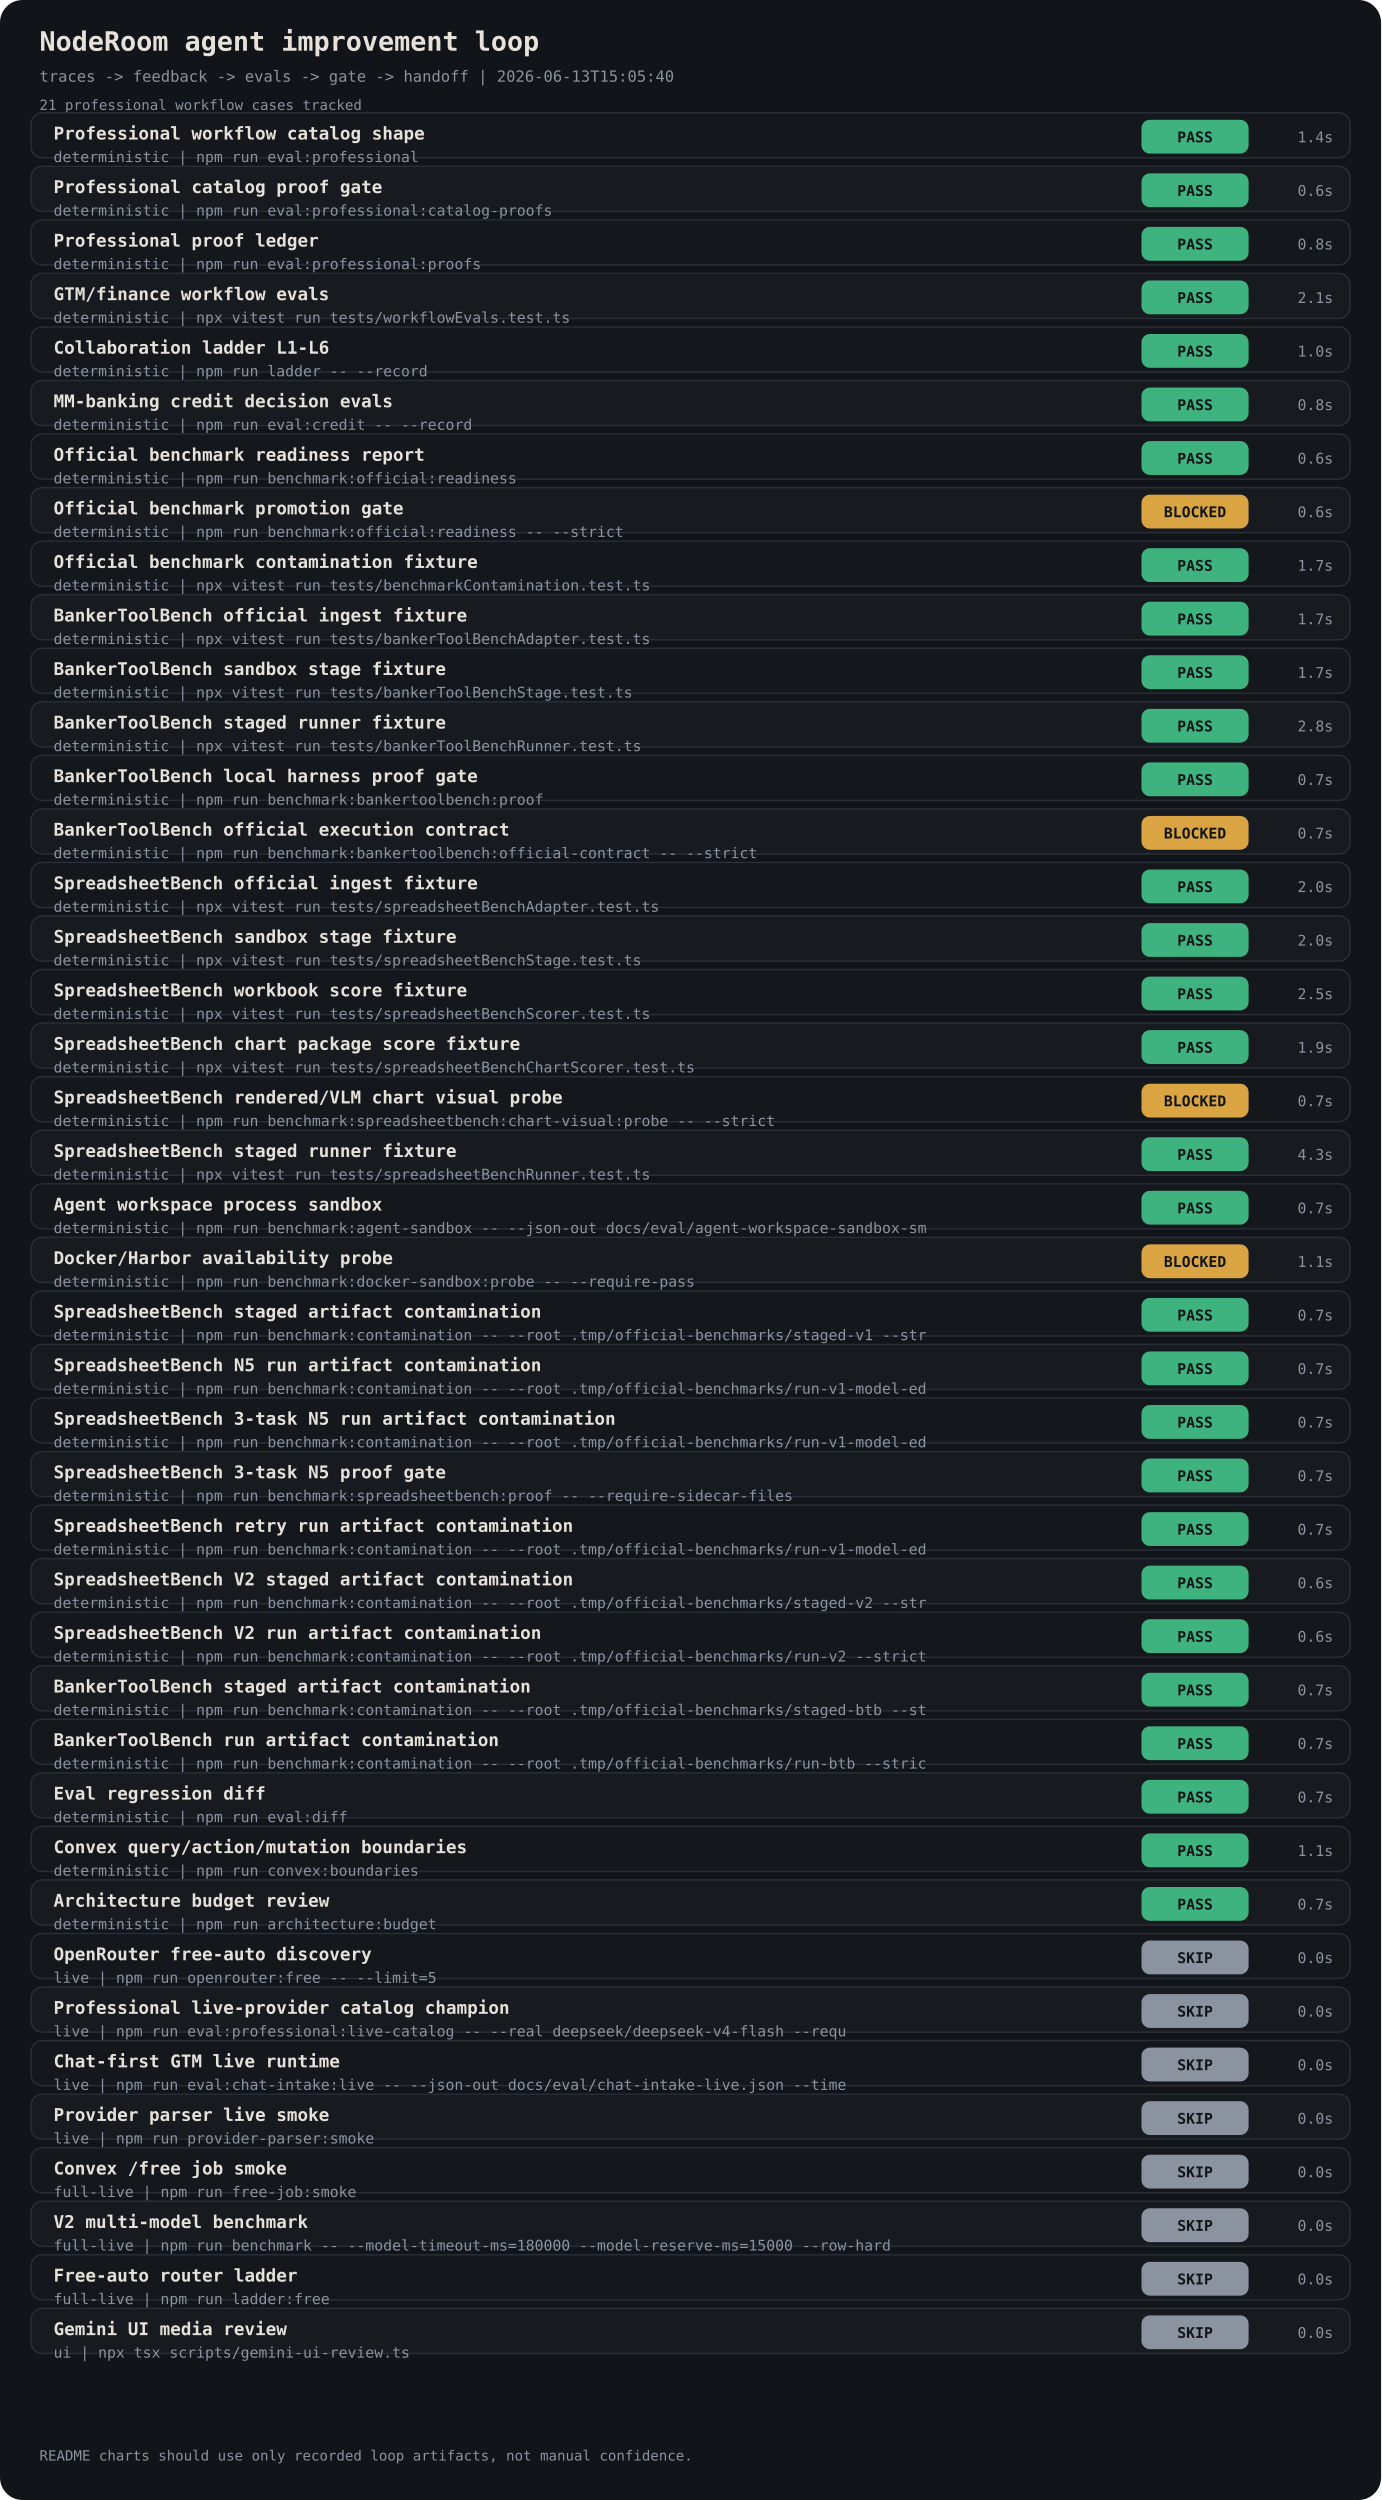
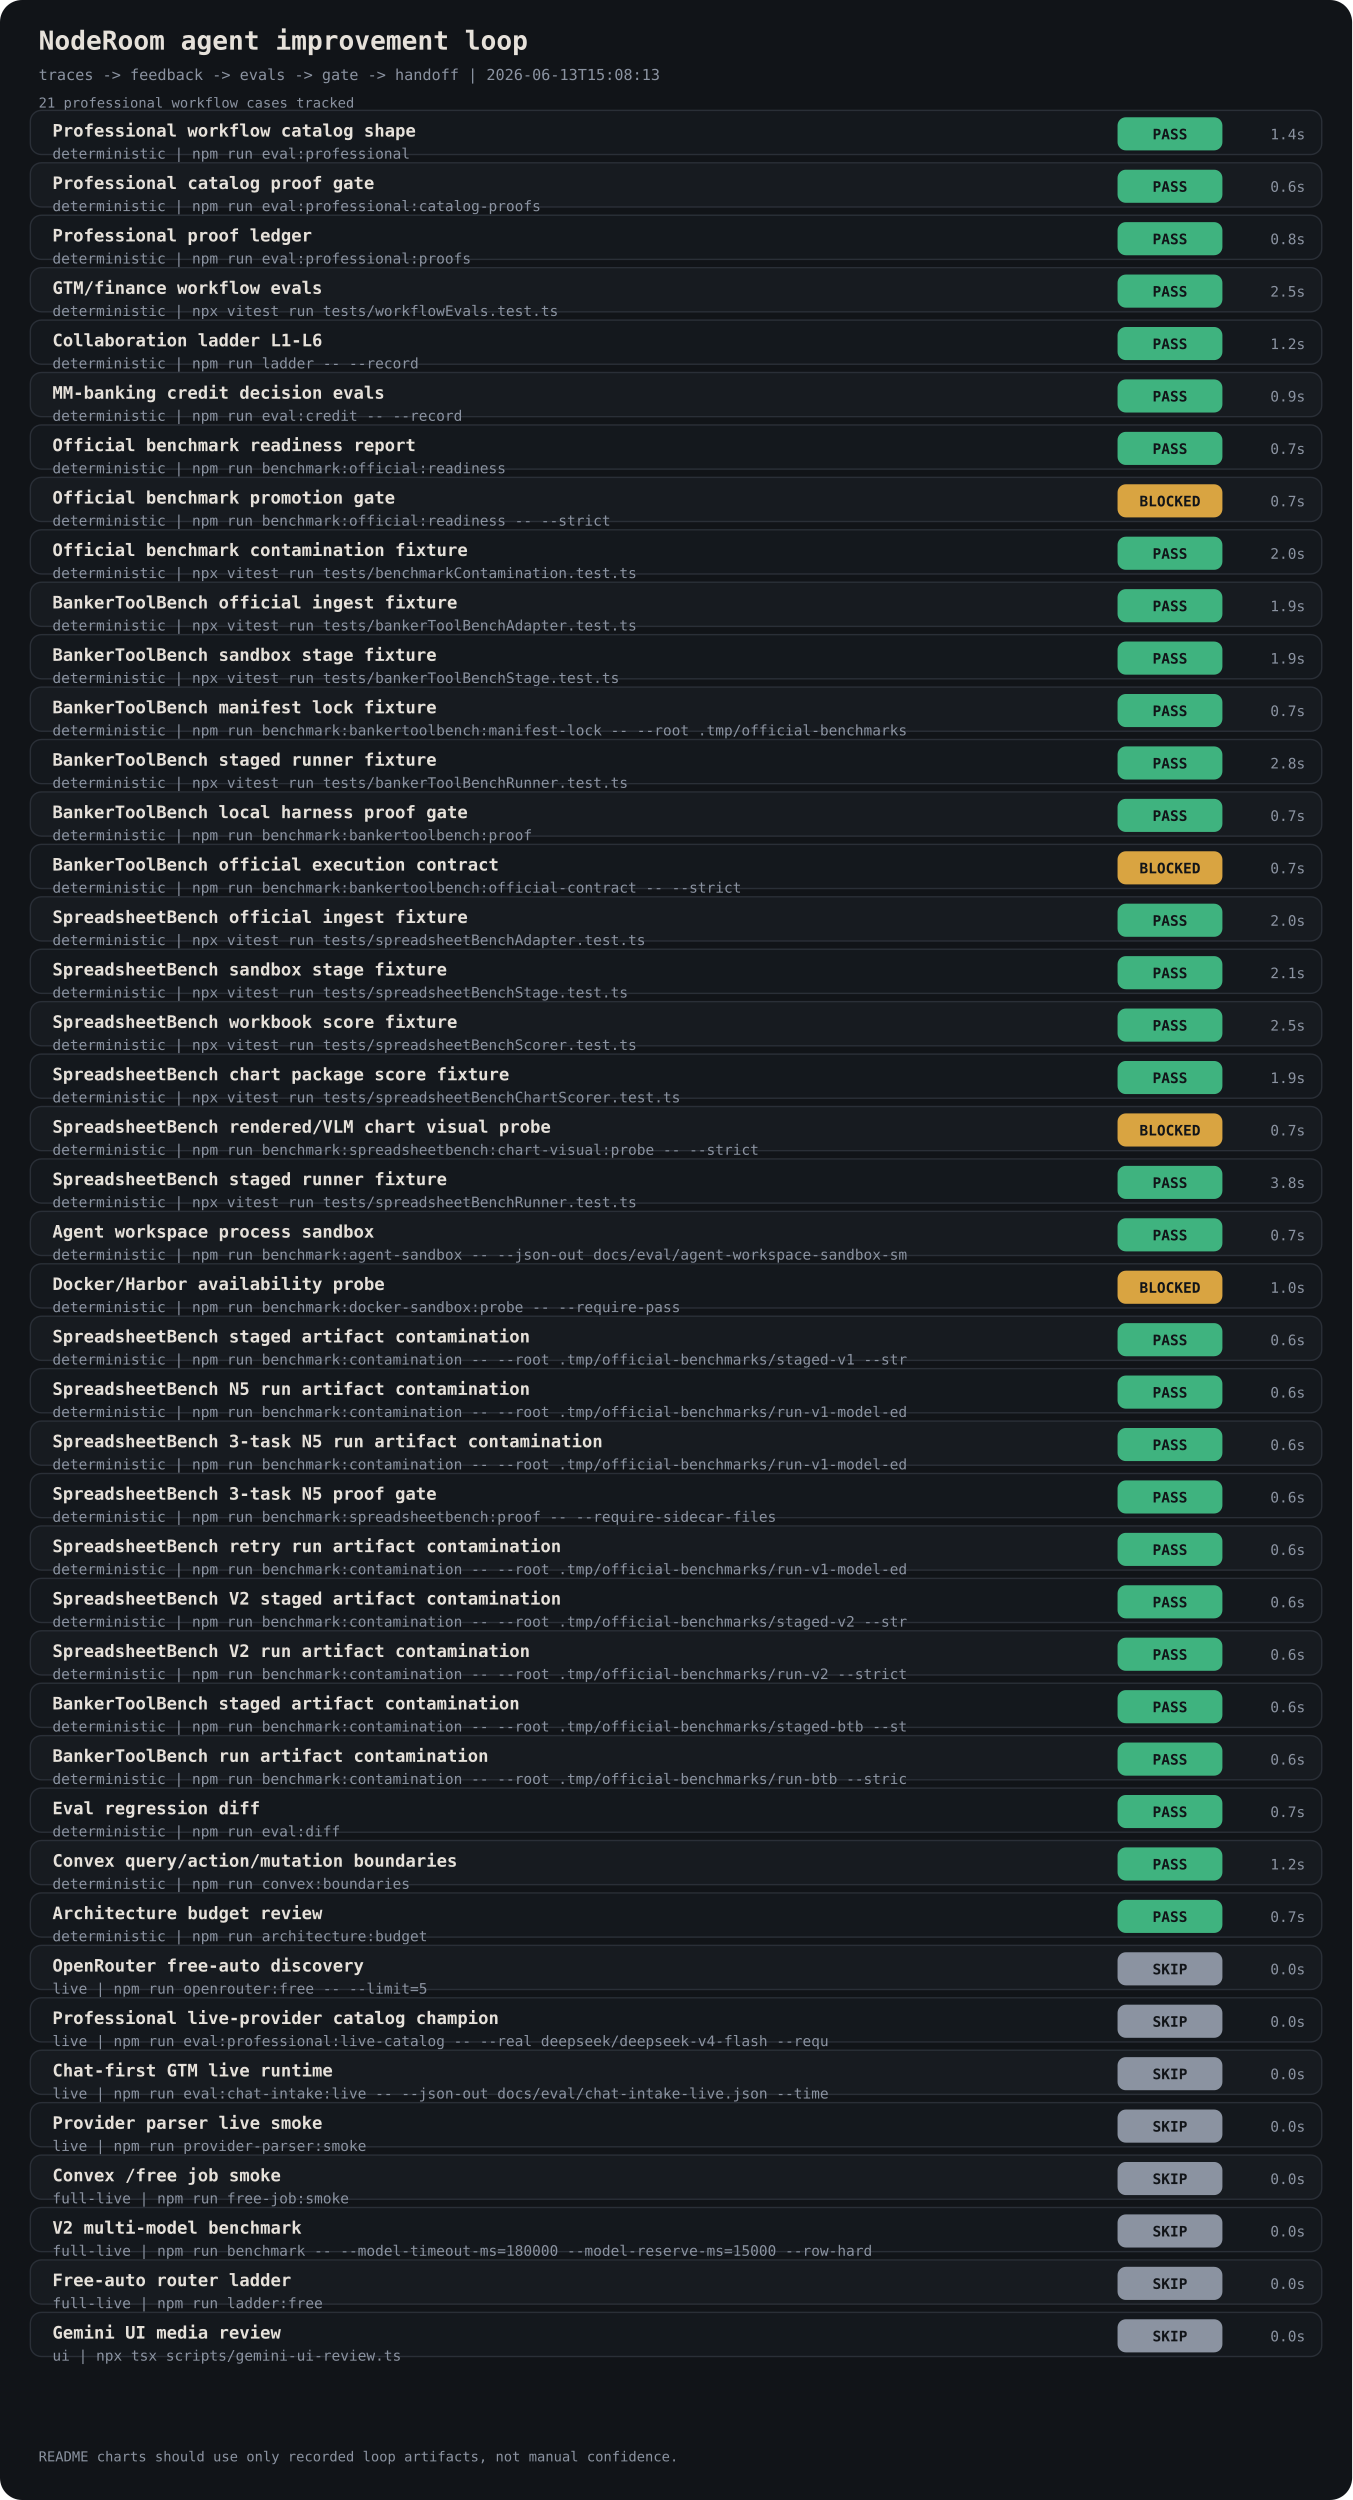
- <svg xmlns="http://www.w3.org/2000/svg" width="980" height="1774" viewBox="0 0 980 1774" font-family="ui-monospace, 'JetBrains Mono', monospace">
-   <rect width="980" height="1774" rx="16" fill="#111418" />
+ <svg xmlns="http://www.w3.org/2000/svg" width="980" height="1812" viewBox="0 0 980 1812" font-family="ui-monospace, 'JetBrains Mono', monospace">
+   <rect width="980" height="1812" rx="16" fill="#111418" />
  <text x="28" y="36" fill="#E6E1DA" font-size="19" font-weight="700">NodeRoom agent improvement loop</text>
-   <text x="28" y="58" fill="#8B93A1" font-size="11">traces -&gt; feedback -&gt; evals -&gt; gate -&gt; handoff | 2026-06-13T15:05:40</text>
+   <text x="28" y="58" fill="#8B93A1" font-size="11">traces -&gt; feedback -&gt; evals -&gt; gate -&gt; handoff | 2026-06-13T15:08:13</text>
  <text x="28" y="78" fill="#8B93A1" font-size="10">21 professional workflow cases tracked</text>
  <rect x="22" y="80" width="936" height="32" rx="8" fill="#14181D" stroke="#2A2F37" />
  <text x="38" y="99" fill="#E6E1DA" font-size="12.5" font-weight="700">Professional workflow catalog shape</text>
  <text x="38" y="115" fill="#8B93A1" font-size="10.5">deterministic | npm run eval:professional</text>
  <rect x="810" y="85" width="76" height="24" rx="6" fill="#3FB37F" />
  <text x="848" y="101" fill="#111418" font-size="10.5" text-anchor="middle" font-weight="800">PASS</text>
  <text x="946" y="101" fill="#8B93A1" font-size="10.5" text-anchor="end">1.4s</text>
  <rect x="22" y="118" width="936" height="32" rx="8" fill="#171B20" stroke="#2A2F37" />
  <text x="38" y="137" fill="#E6E1DA" font-size="12.5" font-weight="700">Professional catalog proof gate</text>
  <text x="38" y="153" fill="#8B93A1" font-size="10.5">deterministic | npm run eval:professional:catalog-proofs</text>
  <rect x="810" y="123" width="76" height="24" rx="6" fill="#3FB37F" />
  <text x="848" y="139" fill="#111418" font-size="10.5" text-anchor="middle" font-weight="800">PASS</text>
  <text x="946" y="139" fill="#8B93A1" font-size="10.5" text-anchor="end">0.6s</text>
  <rect x="22" y="156" width="936" height="32" rx="8" fill="#14181D" stroke="#2A2F37" />
  <text x="38" y="175" fill="#E6E1DA" font-size="12.5" font-weight="700">Professional proof ledger</text>
  <text x="38" y="191" fill="#8B93A1" font-size="10.5">deterministic | npm run eval:professional:proofs</text>
  <rect x="810" y="161" width="76" height="24" rx="6" fill="#3FB37F" />
  <text x="848" y="177" fill="#111418" font-size="10.5" text-anchor="middle" font-weight="800">PASS</text>
  <text x="946" y="177" fill="#8B93A1" font-size="10.5" text-anchor="end">0.8s</text>
  <rect x="22" y="194" width="936" height="32" rx="8" fill="#171B20" stroke="#2A2F37" />
  <text x="38" y="213" fill="#E6E1DA" font-size="12.5" font-weight="700">GTM/finance workflow evals</text>
  <text x="38" y="229" fill="#8B93A1" font-size="10.5">deterministic | npx vitest run tests/workflowEvals.test.ts</text>
  <rect x="810" y="199" width="76" height="24" rx="6" fill="#3FB37F" />
  <text x="848" y="215" fill="#111418" font-size="10.5" text-anchor="middle" font-weight="800">PASS</text>
-   <text x="946" y="215" fill="#8B93A1" font-size="10.5" text-anchor="end">2.1s</text>
+   <text x="946" y="215" fill="#8B93A1" font-size="10.5" text-anchor="end">2.5s</text>
  <rect x="22" y="232" width="936" height="32" rx="8" fill="#14181D" stroke="#2A2F37" />
  <text x="38" y="251" fill="#E6E1DA" font-size="12.5" font-weight="700">Collaboration ladder L1-L6</text>
  <text x="38" y="267" fill="#8B93A1" font-size="10.5">deterministic | npm run ladder -- --record</text>
  <rect x="810" y="237" width="76" height="24" rx="6" fill="#3FB37F" />
  <text x="848" y="253" fill="#111418" font-size="10.5" text-anchor="middle" font-weight="800">PASS</text>
-   <text x="946" y="253" fill="#8B93A1" font-size="10.5" text-anchor="end">1.0s</text>
+   <text x="946" y="253" fill="#8B93A1" font-size="10.5" text-anchor="end">1.2s</text>
  <rect x="22" y="270" width="936" height="32" rx="8" fill="#171B20" stroke="#2A2F37" />
  <text x="38" y="289" fill="#E6E1DA" font-size="12.5" font-weight="700">MM-banking credit decision evals</text>
  <text x="38" y="305" fill="#8B93A1" font-size="10.5">deterministic | npm run eval:credit -- --record</text>
  <rect x="810" y="275" width="76" height="24" rx="6" fill="#3FB37F" />
  <text x="848" y="291" fill="#111418" font-size="10.5" text-anchor="middle" font-weight="800">PASS</text>
-   <text x="946" y="291" fill="#8B93A1" font-size="10.5" text-anchor="end">0.8s</text>
+   <text x="946" y="291" fill="#8B93A1" font-size="10.5" text-anchor="end">0.9s</text>
  <rect x="22" y="308" width="936" height="32" rx="8" fill="#14181D" stroke="#2A2F37" />
  <text x="38" y="327" fill="#E6E1DA" font-size="12.5" font-weight="700">Official benchmark readiness report</text>
  <text x="38" y="343" fill="#8B93A1" font-size="10.5">deterministic | npm run benchmark:official:readiness</text>
  <rect x="810" y="313" width="76" height="24" rx="6" fill="#3FB37F" />
  <text x="848" y="329" fill="#111418" font-size="10.5" text-anchor="middle" font-weight="800">PASS</text>
-   <text x="946" y="329" fill="#8B93A1" font-size="10.5" text-anchor="end">0.6s</text>
+   <text x="946" y="329" fill="#8B93A1" font-size="10.5" text-anchor="end">0.7s</text>
  <rect x="22" y="346" width="936" height="32" rx="8" fill="#171B20" stroke="#2A2F37" />
  <text x="38" y="365" fill="#E6E1DA" font-size="12.5" font-weight="700">Official benchmark promotion gate</text>
  <text x="38" y="381" fill="#8B93A1" font-size="10.5">deterministic | npm run benchmark:official:readiness -- --strict</text>
  <rect x="810" y="351" width="76" height="24" rx="6" fill="#D9A441" />
  <text x="848" y="367" fill="#111418" font-size="10.5" text-anchor="middle" font-weight="800">BLOCKED</text>
-   <text x="946" y="367" fill="#8B93A1" font-size="10.5" text-anchor="end">0.6s</text>
+   <text x="946" y="367" fill="#8B93A1" font-size="10.5" text-anchor="end">0.7s</text>
  <rect x="22" y="384" width="936" height="32" rx="8" fill="#14181D" stroke="#2A2F37" />
  <text x="38" y="403" fill="#E6E1DA" font-size="12.5" font-weight="700">Official benchmark contamination fixture</text>
  <text x="38" y="419" fill="#8B93A1" font-size="10.5">deterministic | npx vitest run tests/benchmarkContamination.test.ts</text>
  <rect x="810" y="389" width="76" height="24" rx="6" fill="#3FB37F" />
  <text x="848" y="405" fill="#111418" font-size="10.5" text-anchor="middle" font-weight="800">PASS</text>
-   <text x="946" y="405" fill="#8B93A1" font-size="10.5" text-anchor="end">1.7s</text>
+   <text x="946" y="405" fill="#8B93A1" font-size="10.5" text-anchor="end">2.0s</text>
  <rect x="22" y="422" width="936" height="32" rx="8" fill="#171B20" stroke="#2A2F37" />
  <text x="38" y="441" fill="#E6E1DA" font-size="12.5" font-weight="700">BankerToolBench official ingest fixture</text>
  <text x="38" y="457" fill="#8B93A1" font-size="10.5">deterministic | npx vitest run tests/bankerToolBenchAdapter.test.ts</text>
  <rect x="810" y="427" width="76" height="24" rx="6" fill="#3FB37F" />
  <text x="848" y="443" fill="#111418" font-size="10.5" text-anchor="middle" font-weight="800">PASS</text>
-   <text x="946" y="443" fill="#8B93A1" font-size="10.5" text-anchor="end">1.7s</text>
+   <text x="946" y="443" fill="#8B93A1" font-size="10.5" text-anchor="end">1.9s</text>
  <rect x="22" y="460" width="936" height="32" rx="8" fill="#14181D" stroke="#2A2F37" />
  <text x="38" y="479" fill="#E6E1DA" font-size="12.5" font-weight="700">BankerToolBench sandbox stage fixture</text>
  <text x="38" y="495" fill="#8B93A1" font-size="10.5">deterministic | npx vitest run tests/bankerToolBenchStage.test.ts</text>
  <rect x="810" y="465" width="76" height="24" rx="6" fill="#3FB37F" />
  <text x="848" y="481" fill="#111418" font-size="10.5" text-anchor="middle" font-weight="800">PASS</text>
-   <text x="946" y="481" fill="#8B93A1" font-size="10.5" text-anchor="end">1.7s</text>
+   <text x="946" y="481" fill="#8B93A1" font-size="10.5" text-anchor="end">1.9s</text>
  <rect x="22" y="498" width="936" height="32" rx="8" fill="#171B20" stroke="#2A2F37" />
-   <text x="38" y="517" fill="#E6E1DA" font-size="12.5" font-weight="700">BankerToolBench staged runner fixture</text>
-   <text x="38" y="533" fill="#8B93A1" font-size="10.5">deterministic | npx vitest run tests/bankerToolBenchRunner.test.ts</text>
+   <text x="38" y="517" fill="#E6E1DA" font-size="12.5" font-weight="700">BankerToolBench manifest lock fixture</text>
+   <text x="38" y="533" fill="#8B93A1" font-size="10.5">deterministic | npm run benchmark:bankertoolbench:manifest-lock -- --root .tmp/official-benchmarks</text>
  <rect x="810" y="503" width="76" height="24" rx="6" fill="#3FB37F" />
  <text x="848" y="519" fill="#111418" font-size="10.5" text-anchor="middle" font-weight="800">PASS</text>
-   <text x="946" y="519" fill="#8B93A1" font-size="10.5" text-anchor="end">2.8s</text>
+   <text x="946" y="519" fill="#8B93A1" font-size="10.5" text-anchor="end">0.7s</text>
  <rect x="22" y="536" width="936" height="32" rx="8" fill="#14181D" stroke="#2A2F37" />
-   <text x="38" y="555" fill="#E6E1DA" font-size="12.5" font-weight="700">BankerToolBench local harness proof gate</text>
-   <text x="38" y="571" fill="#8B93A1" font-size="10.5">deterministic | npm run benchmark:bankertoolbench:proof</text>
+   <text x="38" y="555" fill="#E6E1DA" font-size="12.5" font-weight="700">BankerToolBench staged runner fixture</text>
+   <text x="38" y="571" fill="#8B93A1" font-size="10.5">deterministic | npx vitest run tests/bankerToolBenchRunner.test.ts</text>
  <rect x="810" y="541" width="76" height="24" rx="6" fill="#3FB37F" />
  <text x="848" y="557" fill="#111418" font-size="10.5" text-anchor="middle" font-weight="800">PASS</text>
-   <text x="946" y="557" fill="#8B93A1" font-size="10.5" text-anchor="end">0.7s</text>
+   <text x="946" y="557" fill="#8B93A1" font-size="10.5" text-anchor="end">2.8s</text>
  <rect x="22" y="574" width="936" height="32" rx="8" fill="#171B20" stroke="#2A2F37" />
-   <text x="38" y="593" fill="#E6E1DA" font-size="12.5" font-weight="700">BankerToolBench official execution contract</text>
-   <text x="38" y="609" fill="#8B93A1" font-size="10.5">deterministic | npm run benchmark:bankertoolbench:official-contract -- --strict</text>
-   <rect x="810" y="579" width="76" height="24" rx="6" fill="#D9A441" />
-   <text x="848" y="595" fill="#111418" font-size="10.5" text-anchor="middle" font-weight="800">BLOCKED</text>
+   <text x="38" y="593" fill="#E6E1DA" font-size="12.5" font-weight="700">BankerToolBench local harness proof gate</text>
+   <text x="38" y="609" fill="#8B93A1" font-size="10.5">deterministic | npm run benchmark:bankertoolbench:proof</text>
+   <rect x="810" y="579" width="76" height="24" rx="6" fill="#3FB37F" />
+   <text x="848" y="595" fill="#111418" font-size="10.5" text-anchor="middle" font-weight="800">PASS</text>
  <text x="946" y="595" fill="#8B93A1" font-size="10.5" text-anchor="end">0.7s</text>
  <rect x="22" y="612" width="936" height="32" rx="8" fill="#14181D" stroke="#2A2F37" />
-   <text x="38" y="631" fill="#E6E1DA" font-size="12.5" font-weight="700">SpreadsheetBench official ingest fixture</text>
-   <text x="38" y="647" fill="#8B93A1" font-size="10.5">deterministic | npx vitest run tests/spreadsheetBenchAdapter.test.ts</text>
-   <rect x="810" y="617" width="76" height="24" rx="6" fill="#3FB37F" />
-   <text x="848" y="633" fill="#111418" font-size="10.5" text-anchor="middle" font-weight="800">PASS</text>
-   <text x="946" y="633" fill="#8B93A1" font-size="10.5" text-anchor="end">2.0s</text>
+   <text x="38" y="631" fill="#E6E1DA" font-size="12.5" font-weight="700">BankerToolBench official execution contract</text>
+   <text x="38" y="647" fill="#8B93A1" font-size="10.5">deterministic | npm run benchmark:bankertoolbench:official-contract -- --strict</text>
+   <rect x="810" y="617" width="76" height="24" rx="6" fill="#D9A441" />
+   <text x="848" y="633" fill="#111418" font-size="10.5" text-anchor="middle" font-weight="800">BLOCKED</text>
+   <text x="946" y="633" fill="#8B93A1" font-size="10.5" text-anchor="end">0.7s</text>
  <rect x="22" y="650" width="936" height="32" rx="8" fill="#171B20" stroke="#2A2F37" />
-   <text x="38" y="669" fill="#E6E1DA" font-size="12.5" font-weight="700">SpreadsheetBench sandbox stage fixture</text>
-   <text x="38" y="685" fill="#8B93A1" font-size="10.5">deterministic | npx vitest run tests/spreadsheetBenchStage.test.ts</text>
+   <text x="38" y="669" fill="#E6E1DA" font-size="12.5" font-weight="700">SpreadsheetBench official ingest fixture</text>
+   <text x="38" y="685" fill="#8B93A1" font-size="10.5">deterministic | npx vitest run tests/spreadsheetBenchAdapter.test.ts</text>
  <rect x="810" y="655" width="76" height="24" rx="6" fill="#3FB37F" />
  <text x="848" y="671" fill="#111418" font-size="10.5" text-anchor="middle" font-weight="800">PASS</text>
  <text x="946" y="671" fill="#8B93A1" font-size="10.5" text-anchor="end">2.0s</text>
  <rect x="22" y="688" width="936" height="32" rx="8" fill="#14181D" stroke="#2A2F37" />
-   <text x="38" y="707" fill="#E6E1DA" font-size="12.5" font-weight="700">SpreadsheetBench workbook score fixture</text>
-   <text x="38" y="723" fill="#8B93A1" font-size="10.5">deterministic | npx vitest run tests/spreadsheetBenchScorer.test.ts</text>
+   <text x="38" y="707" fill="#E6E1DA" font-size="12.5" font-weight="700">SpreadsheetBench sandbox stage fixture</text>
+   <text x="38" y="723" fill="#8B93A1" font-size="10.5">deterministic | npx vitest run tests/spreadsheetBenchStage.test.ts</text>
  <rect x="810" y="693" width="76" height="24" rx="6" fill="#3FB37F" />
  <text x="848" y="709" fill="#111418" font-size="10.5" text-anchor="middle" font-weight="800">PASS</text>
-   <text x="946" y="709" fill="#8B93A1" font-size="10.5" text-anchor="end">2.5s</text>
+   <text x="946" y="709" fill="#8B93A1" font-size="10.5" text-anchor="end">2.1s</text>
  <rect x="22" y="726" width="936" height="32" rx="8" fill="#171B20" stroke="#2A2F37" />
-   <text x="38" y="745" fill="#E6E1DA" font-size="12.5" font-weight="700">SpreadsheetBench chart package score fixture</text>
-   <text x="38" y="761" fill="#8B93A1" font-size="10.5">deterministic | npx vitest run tests/spreadsheetBenchChartScorer.test.ts</text>
+   <text x="38" y="745" fill="#E6E1DA" font-size="12.5" font-weight="700">SpreadsheetBench workbook score fixture</text>
+   <text x="38" y="761" fill="#8B93A1" font-size="10.5">deterministic | npx vitest run tests/spreadsheetBenchScorer.test.ts</text>
  <rect x="810" y="731" width="76" height="24" rx="6" fill="#3FB37F" />
  <text x="848" y="747" fill="#111418" font-size="10.5" text-anchor="middle" font-weight="800">PASS</text>
-   <text x="946" y="747" fill="#8B93A1" font-size="10.5" text-anchor="end">1.9s</text>
+   <text x="946" y="747" fill="#8B93A1" font-size="10.5" text-anchor="end">2.5s</text>
  <rect x="22" y="764" width="936" height="32" rx="8" fill="#14181D" stroke="#2A2F37" />
-   <text x="38" y="783" fill="#E6E1DA" font-size="12.5" font-weight="700">SpreadsheetBench rendered/VLM chart visual probe</text>
-   <text x="38" y="799" fill="#8B93A1" font-size="10.5">deterministic | npm run benchmark:spreadsheetbench:chart-visual:probe -- --strict</text>
-   <rect x="810" y="769" width="76" height="24" rx="6" fill="#D9A441" />
-   <text x="848" y="785" fill="#111418" font-size="10.5" text-anchor="middle" font-weight="800">BLOCKED</text>
-   <text x="946" y="785" fill="#8B93A1" font-size="10.5" text-anchor="end">0.7s</text>
+   <text x="38" y="783" fill="#E6E1DA" font-size="12.5" font-weight="700">SpreadsheetBench chart package score fixture</text>
+   <text x="38" y="799" fill="#8B93A1" font-size="10.5">deterministic | npx vitest run tests/spreadsheetBenchChartScorer.test.ts</text>
+   <rect x="810" y="769" width="76" height="24" rx="6" fill="#3FB37F" />
+   <text x="848" y="785" fill="#111418" font-size="10.5" text-anchor="middle" font-weight="800">PASS</text>
+   <text x="946" y="785" fill="#8B93A1" font-size="10.5" text-anchor="end">1.9s</text>
  <rect x="22" y="802" width="936" height="32" rx="8" fill="#171B20" stroke="#2A2F37" />
-   <text x="38" y="821" fill="#E6E1DA" font-size="12.5" font-weight="700">SpreadsheetBench staged runner fixture</text>
-   <text x="38" y="837" fill="#8B93A1" font-size="10.5">deterministic | npx vitest run tests/spreadsheetBenchRunner.test.ts</text>
-   <rect x="810" y="807" width="76" height="24" rx="6" fill="#3FB37F" />
-   <text x="848" y="823" fill="#111418" font-size="10.5" text-anchor="middle" font-weight="800">PASS</text>
-   <text x="946" y="823" fill="#8B93A1" font-size="10.5" text-anchor="end">4.3s</text>
+   <text x="38" y="821" fill="#E6E1DA" font-size="12.5" font-weight="700">SpreadsheetBench rendered/VLM chart visual probe</text>
+   <text x="38" y="837" fill="#8B93A1" font-size="10.5">deterministic | npm run benchmark:spreadsheetbench:chart-visual:probe -- --strict</text>
+   <rect x="810" y="807" width="76" height="24" rx="6" fill="#D9A441" />
+   <text x="848" y="823" fill="#111418" font-size="10.5" text-anchor="middle" font-weight="800">BLOCKED</text>
+   <text x="946" y="823" fill="#8B93A1" font-size="10.5" text-anchor="end">0.7s</text>
  <rect x="22" y="840" width="936" height="32" rx="8" fill="#14181D" stroke="#2A2F37" />
-   <text x="38" y="859" fill="#E6E1DA" font-size="12.5" font-weight="700">Agent workspace process sandbox</text>
-   <text x="38" y="875" fill="#8B93A1" font-size="10.5">deterministic | npm run benchmark:agent-sandbox -- --json-out docs/eval/agent-workspace-sandbox-sm</text>
+   <text x="38" y="859" fill="#E6E1DA" font-size="12.5" font-weight="700">SpreadsheetBench staged runner fixture</text>
+   <text x="38" y="875" fill="#8B93A1" font-size="10.5">deterministic | npx vitest run tests/spreadsheetBenchRunner.test.ts</text>
  <rect x="810" y="845" width="76" height="24" rx="6" fill="#3FB37F" />
  <text x="848" y="861" fill="#111418" font-size="10.5" text-anchor="middle" font-weight="800">PASS</text>
-   <text x="946" y="861" fill="#8B93A1" font-size="10.5" text-anchor="end">0.7s</text>
+   <text x="946" y="861" fill="#8B93A1" font-size="10.5" text-anchor="end">3.8s</text>
  <rect x="22" y="878" width="936" height="32" rx="8" fill="#171B20" stroke="#2A2F37" />
-   <text x="38" y="897" fill="#E6E1DA" font-size="12.5" font-weight="700">Docker/Harbor availability probe</text>
-   <text x="38" y="913" fill="#8B93A1" font-size="10.5">deterministic | npm run benchmark:docker-sandbox:probe -- --require-pass</text>
-   <rect x="810" y="883" width="76" height="24" rx="6" fill="#D9A441" />
-   <text x="848" y="899" fill="#111418" font-size="10.5" text-anchor="middle" font-weight="800">BLOCKED</text>
-   <text x="946" y="899" fill="#8B93A1" font-size="10.5" text-anchor="end">1.1s</text>
+   <text x="38" y="897" fill="#E6E1DA" font-size="12.5" font-weight="700">Agent workspace process sandbox</text>
+   <text x="38" y="913" fill="#8B93A1" font-size="10.5">deterministic | npm run benchmark:agent-sandbox -- --json-out docs/eval/agent-workspace-sandbox-sm</text>
+   <rect x="810" y="883" width="76" height="24" rx="6" fill="#3FB37F" />
+   <text x="848" y="899" fill="#111418" font-size="10.5" text-anchor="middle" font-weight="800">PASS</text>
+   <text x="946" y="899" fill="#8B93A1" font-size="10.5" text-anchor="end">0.7s</text>
  <rect x="22" y="916" width="936" height="32" rx="8" fill="#14181D" stroke="#2A2F37" />
-   <text x="38" y="935" fill="#E6E1DA" font-size="12.5" font-weight="700">SpreadsheetBench staged artifact contamination</text>
-   <text x="38" y="951" fill="#8B93A1" font-size="10.5">deterministic | npm run benchmark:contamination -- --root .tmp/official-benchmarks/staged-v1 --str</text>
-   <rect x="810" y="921" width="76" height="24" rx="6" fill="#3FB37F" />
-   <text x="848" y="937" fill="#111418" font-size="10.5" text-anchor="middle" font-weight="800">PASS</text>
-   <text x="946" y="937" fill="#8B93A1" font-size="10.5" text-anchor="end">0.7s</text>
+   <text x="38" y="935" fill="#E6E1DA" font-size="12.5" font-weight="700">Docker/Harbor availability probe</text>
+   <text x="38" y="951" fill="#8B93A1" font-size="10.5">deterministic | npm run benchmark:docker-sandbox:probe -- --require-pass</text>
+   <rect x="810" y="921" width="76" height="24" rx="6" fill="#D9A441" />
+   <text x="848" y="937" fill="#111418" font-size="10.5" text-anchor="middle" font-weight="800">BLOCKED</text>
+   <text x="946" y="937" fill="#8B93A1" font-size="10.5" text-anchor="end">1.0s</text>
  <rect x="22" y="954" width="936" height="32" rx="8" fill="#171B20" stroke="#2A2F37" />
-   <text x="38" y="973" fill="#E6E1DA" font-size="12.5" font-weight="700">SpreadsheetBench N5 run artifact contamination</text>
-   <text x="38" y="989" fill="#8B93A1" font-size="10.5">deterministic | npm run benchmark:contamination -- --root .tmp/official-benchmarks/run-v1-model-ed</text>
+   <text x="38" y="973" fill="#E6E1DA" font-size="12.5" font-weight="700">SpreadsheetBench staged artifact contamination</text>
+   <text x="38" y="989" fill="#8B93A1" font-size="10.5">deterministic | npm run benchmark:contamination -- --root .tmp/official-benchmarks/staged-v1 --str</text>
  <rect x="810" y="959" width="76" height="24" rx="6" fill="#3FB37F" />
  <text x="848" y="975" fill="#111418" font-size="10.5" text-anchor="middle" font-weight="800">PASS</text>
-   <text x="946" y="975" fill="#8B93A1" font-size="10.5" text-anchor="end">0.7s</text>
+   <text x="946" y="975" fill="#8B93A1" font-size="10.5" text-anchor="end">0.6s</text>
  <rect x="22" y="992" width="936" height="32" rx="8" fill="#14181D" stroke="#2A2F37" />
-   <text x="38" y="1011" fill="#E6E1DA" font-size="12.5" font-weight="700">SpreadsheetBench 3-task N5 run artifact contamination</text>
+   <text x="38" y="1011" fill="#E6E1DA" font-size="12.5" font-weight="700">SpreadsheetBench N5 run artifact contamination</text>
  <text x="38" y="1027" fill="#8B93A1" font-size="10.5">deterministic | npm run benchmark:contamination -- --root .tmp/official-benchmarks/run-v1-model-ed</text>
  <rect x="810" y="997" width="76" height="24" rx="6" fill="#3FB37F" />
  <text x="848" y="1013" fill="#111418" font-size="10.5" text-anchor="middle" font-weight="800">PASS</text>
-   <text x="946" y="1013" fill="#8B93A1" font-size="10.5" text-anchor="end">0.7s</text>
+   <text x="946" y="1013" fill="#8B93A1" font-size="10.5" text-anchor="end">0.6s</text>
  <rect x="22" y="1030" width="936" height="32" rx="8" fill="#171B20" stroke="#2A2F37" />
-   <text x="38" y="1049" fill="#E6E1DA" font-size="12.5" font-weight="700">SpreadsheetBench 3-task N5 proof gate</text>
-   <text x="38" y="1065" fill="#8B93A1" font-size="10.5">deterministic | npm run benchmark:spreadsheetbench:proof -- --require-sidecar-files</text>
+   <text x="38" y="1049" fill="#E6E1DA" font-size="12.5" font-weight="700">SpreadsheetBench 3-task N5 run artifact contamination</text>
+   <text x="38" y="1065" fill="#8B93A1" font-size="10.5">deterministic | npm run benchmark:contamination -- --root .tmp/official-benchmarks/run-v1-model-ed</text>
  <rect x="810" y="1035" width="76" height="24" rx="6" fill="#3FB37F" />
  <text x="848" y="1051" fill="#111418" font-size="10.5" text-anchor="middle" font-weight="800">PASS</text>
-   <text x="946" y="1051" fill="#8B93A1" font-size="10.5" text-anchor="end">0.7s</text>
+   <text x="946" y="1051" fill="#8B93A1" font-size="10.5" text-anchor="end">0.6s</text>
  <rect x="22" y="1068" width="936" height="32" rx="8" fill="#14181D" stroke="#2A2F37" />
-   <text x="38" y="1087" fill="#E6E1DA" font-size="12.5" font-weight="700">SpreadsheetBench retry run artifact contamination</text>
-   <text x="38" y="1103" fill="#8B93A1" font-size="10.5">deterministic | npm run benchmark:contamination -- --root .tmp/official-benchmarks/run-v1-model-ed</text>
+   <text x="38" y="1087" fill="#E6E1DA" font-size="12.5" font-weight="700">SpreadsheetBench 3-task N5 proof gate</text>
+   <text x="38" y="1103" fill="#8B93A1" font-size="10.5">deterministic | npm run benchmark:spreadsheetbench:proof -- --require-sidecar-files</text>
  <rect x="810" y="1073" width="76" height="24" rx="6" fill="#3FB37F" />
  <text x="848" y="1089" fill="#111418" font-size="10.5" text-anchor="middle" font-weight="800">PASS</text>
-   <text x="946" y="1089" fill="#8B93A1" font-size="10.5" text-anchor="end">0.7s</text>
+   <text x="946" y="1089" fill="#8B93A1" font-size="10.5" text-anchor="end">0.6s</text>
  <rect x="22" y="1106" width="936" height="32" rx="8" fill="#171B20" stroke="#2A2F37" />
-   <text x="38" y="1125" fill="#E6E1DA" font-size="12.5" font-weight="700">SpreadsheetBench V2 staged artifact contamination</text>
-   <text x="38" y="1141" fill="#8B93A1" font-size="10.5">deterministic | npm run benchmark:contamination -- --root .tmp/official-benchmarks/staged-v2 --str</text>
+   <text x="38" y="1125" fill="#E6E1DA" font-size="12.5" font-weight="700">SpreadsheetBench retry run artifact contamination</text>
+   <text x="38" y="1141" fill="#8B93A1" font-size="10.5">deterministic | npm run benchmark:contamination -- --root .tmp/official-benchmarks/run-v1-model-ed</text>
  <rect x="810" y="1111" width="76" height="24" rx="6" fill="#3FB37F" />
  <text x="848" y="1127" fill="#111418" font-size="10.5" text-anchor="middle" font-weight="800">PASS</text>
  <text x="946" y="1127" fill="#8B93A1" font-size="10.5" text-anchor="end">0.6s</text>
  <rect x="22" y="1144" width="936" height="32" rx="8" fill="#14181D" stroke="#2A2F37" />
-   <text x="38" y="1163" fill="#E6E1DA" font-size="12.5" font-weight="700">SpreadsheetBench V2 run artifact contamination</text>
-   <text x="38" y="1179" fill="#8B93A1" font-size="10.5">deterministic | npm run benchmark:contamination -- --root .tmp/official-benchmarks/run-v2 --strict</text>
+   <text x="38" y="1163" fill="#E6E1DA" font-size="12.5" font-weight="700">SpreadsheetBench V2 staged artifact contamination</text>
+   <text x="38" y="1179" fill="#8B93A1" font-size="10.5">deterministic | npm run benchmark:contamination -- --root .tmp/official-benchmarks/staged-v2 --str</text>
  <rect x="810" y="1149" width="76" height="24" rx="6" fill="#3FB37F" />
  <text x="848" y="1165" fill="#111418" font-size="10.5" text-anchor="middle" font-weight="800">PASS</text>
  <text x="946" y="1165" fill="#8B93A1" font-size="10.5" text-anchor="end">0.6s</text>
  <rect x="22" y="1182" width="936" height="32" rx="8" fill="#171B20" stroke="#2A2F37" />
-   <text x="38" y="1201" fill="#E6E1DA" font-size="12.5" font-weight="700">BankerToolBench staged artifact contamination</text>
-   <text x="38" y="1217" fill="#8B93A1" font-size="10.5">deterministic | npm run benchmark:contamination -- --root .tmp/official-benchmarks/staged-btb --st</text>
+   <text x="38" y="1201" fill="#E6E1DA" font-size="12.5" font-weight="700">SpreadsheetBench V2 run artifact contamination</text>
+   <text x="38" y="1217" fill="#8B93A1" font-size="10.5">deterministic | npm run benchmark:contamination -- --root .tmp/official-benchmarks/run-v2 --strict</text>
  <rect x="810" y="1187" width="76" height="24" rx="6" fill="#3FB37F" />
  <text x="848" y="1203" fill="#111418" font-size="10.5" text-anchor="middle" font-weight="800">PASS</text>
-   <text x="946" y="1203" fill="#8B93A1" font-size="10.5" text-anchor="end">0.7s</text>
+   <text x="946" y="1203" fill="#8B93A1" font-size="10.5" text-anchor="end">0.6s</text>
  <rect x="22" y="1220" width="936" height="32" rx="8" fill="#14181D" stroke="#2A2F37" />
-   <text x="38" y="1239" fill="#E6E1DA" font-size="12.5" font-weight="700">BankerToolBench run artifact contamination</text>
-   <text x="38" y="1255" fill="#8B93A1" font-size="10.5">deterministic | npm run benchmark:contamination -- --root .tmp/official-benchmarks/run-btb --stric</text>
+   <text x="38" y="1239" fill="#E6E1DA" font-size="12.5" font-weight="700">BankerToolBench staged artifact contamination</text>
+   <text x="38" y="1255" fill="#8B93A1" font-size="10.5">deterministic | npm run benchmark:contamination -- --root .tmp/official-benchmarks/staged-btb --st</text>
  <rect x="810" y="1225" width="76" height="24" rx="6" fill="#3FB37F" />
  <text x="848" y="1241" fill="#111418" font-size="10.5" text-anchor="middle" font-weight="800">PASS</text>
-   <text x="946" y="1241" fill="#8B93A1" font-size="10.5" text-anchor="end">0.7s</text>
+   <text x="946" y="1241" fill="#8B93A1" font-size="10.5" text-anchor="end">0.6s</text>
  <rect x="22" y="1258" width="936" height="32" rx="8" fill="#171B20" stroke="#2A2F37" />
-   <text x="38" y="1277" fill="#E6E1DA" font-size="12.5" font-weight="700">Eval regression diff</text>
-   <text x="38" y="1293" fill="#8B93A1" font-size="10.5">deterministic | npm run eval:diff</text>
+   <text x="38" y="1277" fill="#E6E1DA" font-size="12.5" font-weight="700">BankerToolBench run artifact contamination</text>
+   <text x="38" y="1293" fill="#8B93A1" font-size="10.5">deterministic | npm run benchmark:contamination -- --root .tmp/official-benchmarks/run-btb --stric</text>
  <rect x="810" y="1263" width="76" height="24" rx="6" fill="#3FB37F" />
  <text x="848" y="1279" fill="#111418" font-size="10.5" text-anchor="middle" font-weight="800">PASS</text>
-   <text x="946" y="1279" fill="#8B93A1" font-size="10.5" text-anchor="end">0.7s</text>
+   <text x="946" y="1279" fill="#8B93A1" font-size="10.5" text-anchor="end">0.6s</text>
  <rect x="22" y="1296" width="936" height="32" rx="8" fill="#14181D" stroke="#2A2F37" />
-   <text x="38" y="1315" fill="#E6E1DA" font-size="12.5" font-weight="700">Convex query/action/mutation boundaries</text>
-   <text x="38" y="1331" fill="#8B93A1" font-size="10.5">deterministic | npm run convex:boundaries</text>
+   <text x="38" y="1315" fill="#E6E1DA" font-size="12.5" font-weight="700">Eval regression diff</text>
+   <text x="38" y="1331" fill="#8B93A1" font-size="10.5">deterministic | npm run eval:diff</text>
  <rect x="810" y="1301" width="76" height="24" rx="6" fill="#3FB37F" />
  <text x="848" y="1317" fill="#111418" font-size="10.5" text-anchor="middle" font-weight="800">PASS</text>
-   <text x="946" y="1317" fill="#8B93A1" font-size="10.5" text-anchor="end">1.1s</text>
+   <text x="946" y="1317" fill="#8B93A1" font-size="10.5" text-anchor="end">0.7s</text>
  <rect x="22" y="1334" width="936" height="32" rx="8" fill="#171B20" stroke="#2A2F37" />
-   <text x="38" y="1353" fill="#E6E1DA" font-size="12.5" font-weight="700">Architecture budget review</text>
-   <text x="38" y="1369" fill="#8B93A1" font-size="10.5">deterministic | npm run architecture:budget</text>
+   <text x="38" y="1353" fill="#E6E1DA" font-size="12.5" font-weight="700">Convex query/action/mutation boundaries</text>
+   <text x="38" y="1369" fill="#8B93A1" font-size="10.5">deterministic | npm run convex:boundaries</text>
  <rect x="810" y="1339" width="76" height="24" rx="6" fill="#3FB37F" />
  <text x="848" y="1355" fill="#111418" font-size="10.5" text-anchor="middle" font-weight="800">PASS</text>
-   <text x="946" y="1355" fill="#8B93A1" font-size="10.5" text-anchor="end">0.7s</text>
+   <text x="946" y="1355" fill="#8B93A1" font-size="10.5" text-anchor="end">1.2s</text>
  <rect x="22" y="1372" width="936" height="32" rx="8" fill="#14181D" stroke="#2A2F37" />
-   <text x="38" y="1391" fill="#E6E1DA" font-size="12.5" font-weight="700">OpenRouter free-auto discovery</text>
-   <text x="38" y="1407" fill="#8B93A1" font-size="10.5">live | npm run openrouter:free -- --limit=5</text>
-   <rect x="810" y="1377" width="76" height="24" rx="6" fill="#8B93A1" />
-   <text x="848" y="1393" fill="#111418" font-size="10.5" text-anchor="middle" font-weight="800">SKIP</text>
-   <text x="946" y="1393" fill="#8B93A1" font-size="10.5" text-anchor="end">0.0s</text>
+   <text x="38" y="1391" fill="#E6E1DA" font-size="12.5" font-weight="700">Architecture budget review</text>
+   <text x="38" y="1407" fill="#8B93A1" font-size="10.5">deterministic | npm run architecture:budget</text>
+   <rect x="810" y="1377" width="76" height="24" rx="6" fill="#3FB37F" />
+   <text x="848" y="1393" fill="#111418" font-size="10.5" text-anchor="middle" font-weight="800">PASS</text>
+   <text x="946" y="1393" fill="#8B93A1" font-size="10.5" text-anchor="end">0.7s</text>
  <rect x="22" y="1410" width="936" height="32" rx="8" fill="#171B20" stroke="#2A2F37" />
-   <text x="38" y="1429" fill="#E6E1DA" font-size="12.5" font-weight="700">Professional live-provider catalog champion</text>
-   <text x="38" y="1445" fill="#8B93A1" font-size="10.5">live | npm run eval:professional:live-catalog -- --real deepseek/deepseek-v4-flash --requ</text>
+   <text x="38" y="1429" fill="#E6E1DA" font-size="12.5" font-weight="700">OpenRouter free-auto discovery</text>
+   <text x="38" y="1445" fill="#8B93A1" font-size="10.5">live | npm run openrouter:free -- --limit=5</text>
  <rect x="810" y="1415" width="76" height="24" rx="6" fill="#8B93A1" />
  <text x="848" y="1431" fill="#111418" font-size="10.5" text-anchor="middle" font-weight="800">SKIP</text>
  <text x="946" y="1431" fill="#8B93A1" font-size="10.5" text-anchor="end">0.0s</text>
  <rect x="22" y="1448" width="936" height="32" rx="8" fill="#14181D" stroke="#2A2F37" />
-   <text x="38" y="1467" fill="#E6E1DA" font-size="12.5" font-weight="700">Chat-first GTM live runtime</text>
-   <text x="38" y="1483" fill="#8B93A1" font-size="10.5">live | npm run eval:chat-intake:live -- --json-out docs/eval/chat-intake-live.json --time</text>
+   <text x="38" y="1467" fill="#E6E1DA" font-size="12.5" font-weight="700">Professional live-provider catalog champion</text>
+   <text x="38" y="1483" fill="#8B93A1" font-size="10.5">live | npm run eval:professional:live-catalog -- --real deepseek/deepseek-v4-flash --requ</text>
  <rect x="810" y="1453" width="76" height="24" rx="6" fill="#8B93A1" />
  <text x="848" y="1469" fill="#111418" font-size="10.5" text-anchor="middle" font-weight="800">SKIP</text>
  <text x="946" y="1469" fill="#8B93A1" font-size="10.5" text-anchor="end">0.0s</text>
  <rect x="22" y="1486" width="936" height="32" rx="8" fill="#171B20" stroke="#2A2F37" />
-   <text x="38" y="1505" fill="#E6E1DA" font-size="12.5" font-weight="700">Provider parser live smoke</text>
-   <text x="38" y="1521" fill="#8B93A1" font-size="10.5">live | npm run provider-parser:smoke</text>
+   <text x="38" y="1505" fill="#E6E1DA" font-size="12.5" font-weight="700">Chat-first GTM live runtime</text>
+   <text x="38" y="1521" fill="#8B93A1" font-size="10.5">live | npm run eval:chat-intake:live -- --json-out docs/eval/chat-intake-live.json --time</text>
  <rect x="810" y="1491" width="76" height="24" rx="6" fill="#8B93A1" />
  <text x="848" y="1507" fill="#111418" font-size="10.5" text-anchor="middle" font-weight="800">SKIP</text>
  <text x="946" y="1507" fill="#8B93A1" font-size="10.5" text-anchor="end">0.0s</text>
  <rect x="22" y="1524" width="936" height="32" rx="8" fill="#14181D" stroke="#2A2F37" />
-   <text x="38" y="1543" fill="#E6E1DA" font-size="12.5" font-weight="700">Convex /free job smoke</text>
-   <text x="38" y="1559" fill="#8B93A1" font-size="10.5">full-live | npm run free-job:smoke</text>
+   <text x="38" y="1543" fill="#E6E1DA" font-size="12.5" font-weight="700">Provider parser live smoke</text>
+   <text x="38" y="1559" fill="#8B93A1" font-size="10.5">live | npm run provider-parser:smoke</text>
  <rect x="810" y="1529" width="76" height="24" rx="6" fill="#8B93A1" />
  <text x="848" y="1545" fill="#111418" font-size="10.5" text-anchor="middle" font-weight="800">SKIP</text>
  <text x="946" y="1545" fill="#8B93A1" font-size="10.5" text-anchor="end">0.0s</text>
  <rect x="22" y="1562" width="936" height="32" rx="8" fill="#171B20" stroke="#2A2F37" />
-   <text x="38" y="1581" fill="#E6E1DA" font-size="12.5" font-weight="700">V2 multi-model benchmark</text>
-   <text x="38" y="1597" fill="#8B93A1" font-size="10.5">full-live | npm run benchmark -- --model-timeout-ms=180000 --model-reserve-ms=15000 --row-hard</text>
+   <text x="38" y="1581" fill="#E6E1DA" font-size="12.5" font-weight="700">Convex /free job smoke</text>
+   <text x="38" y="1597" fill="#8B93A1" font-size="10.5">full-live | npm run free-job:smoke</text>
  <rect x="810" y="1567" width="76" height="24" rx="6" fill="#8B93A1" />
  <text x="848" y="1583" fill="#111418" font-size="10.5" text-anchor="middle" font-weight="800">SKIP</text>
  <text x="946" y="1583" fill="#8B93A1" font-size="10.5" text-anchor="end">0.0s</text>
  <rect x="22" y="1600" width="936" height="32" rx="8" fill="#14181D" stroke="#2A2F37" />
-   <text x="38" y="1619" fill="#E6E1DA" font-size="12.5" font-weight="700">Free-auto router ladder</text>
-   <text x="38" y="1635" fill="#8B93A1" font-size="10.5">full-live | npm run ladder:free</text>
+   <text x="38" y="1619" fill="#E6E1DA" font-size="12.5" font-weight="700">V2 multi-model benchmark</text>
+   <text x="38" y="1635" fill="#8B93A1" font-size="10.5">full-live | npm run benchmark -- --model-timeout-ms=180000 --model-reserve-ms=15000 --row-hard</text>
  <rect x="810" y="1605" width="76" height="24" rx="6" fill="#8B93A1" />
  <text x="848" y="1621" fill="#111418" font-size="10.5" text-anchor="middle" font-weight="800">SKIP</text>
  <text x="946" y="1621" fill="#8B93A1" font-size="10.5" text-anchor="end">0.0s</text>
  <rect x="22" y="1638" width="936" height="32" rx="8" fill="#171B20" stroke="#2A2F37" />
-   <text x="38" y="1657" fill="#E6E1DA" font-size="12.5" font-weight="700">Gemini UI media review</text>
-   <text x="38" y="1673" fill="#8B93A1" font-size="10.5">ui | npx tsx scripts/gemini-ui-review.ts</text>
+   <text x="38" y="1657" fill="#E6E1DA" font-size="12.5" font-weight="700">Free-auto router ladder</text>
+   <text x="38" y="1673" fill="#8B93A1" font-size="10.5">full-live | npm run ladder:free</text>
  <rect x="810" y="1643" width="76" height="24" rx="6" fill="#8B93A1" />
  <text x="848" y="1659" fill="#111418" font-size="10.5" text-anchor="middle" font-weight="800">SKIP</text>
  <text x="946" y="1659" fill="#8B93A1" font-size="10.5" text-anchor="end">0.0s</text>
-   <text x="28" y="1746" fill="#8B93A1" font-size="10">README charts should use only recorded loop artifacts, not manual confidence.</text>
+   <rect x="22" y="1676" width="936" height="32" rx="8" fill="#14181D" stroke="#2A2F37" />
+   <text x="38" y="1695" fill="#E6E1DA" font-size="12.5" font-weight="700">Gemini UI media review</text>
+   <text x="38" y="1711" fill="#8B93A1" font-size="10.5">ui | npx tsx scripts/gemini-ui-review.ts</text>
+   <rect x="810" y="1681" width="76" height="24" rx="6" fill="#8B93A1" />
+   <text x="848" y="1697" fill="#111418" font-size="10.5" text-anchor="middle" font-weight="800">SKIP</text>
+   <text x="946" y="1697" fill="#8B93A1" font-size="10.5" text-anchor="end">0.0s</text>
+   <text x="28" y="1784" fill="#8B93A1" font-size="10">README charts should use only recorded loop artifacts, not manual confidence.</text>
</svg>
